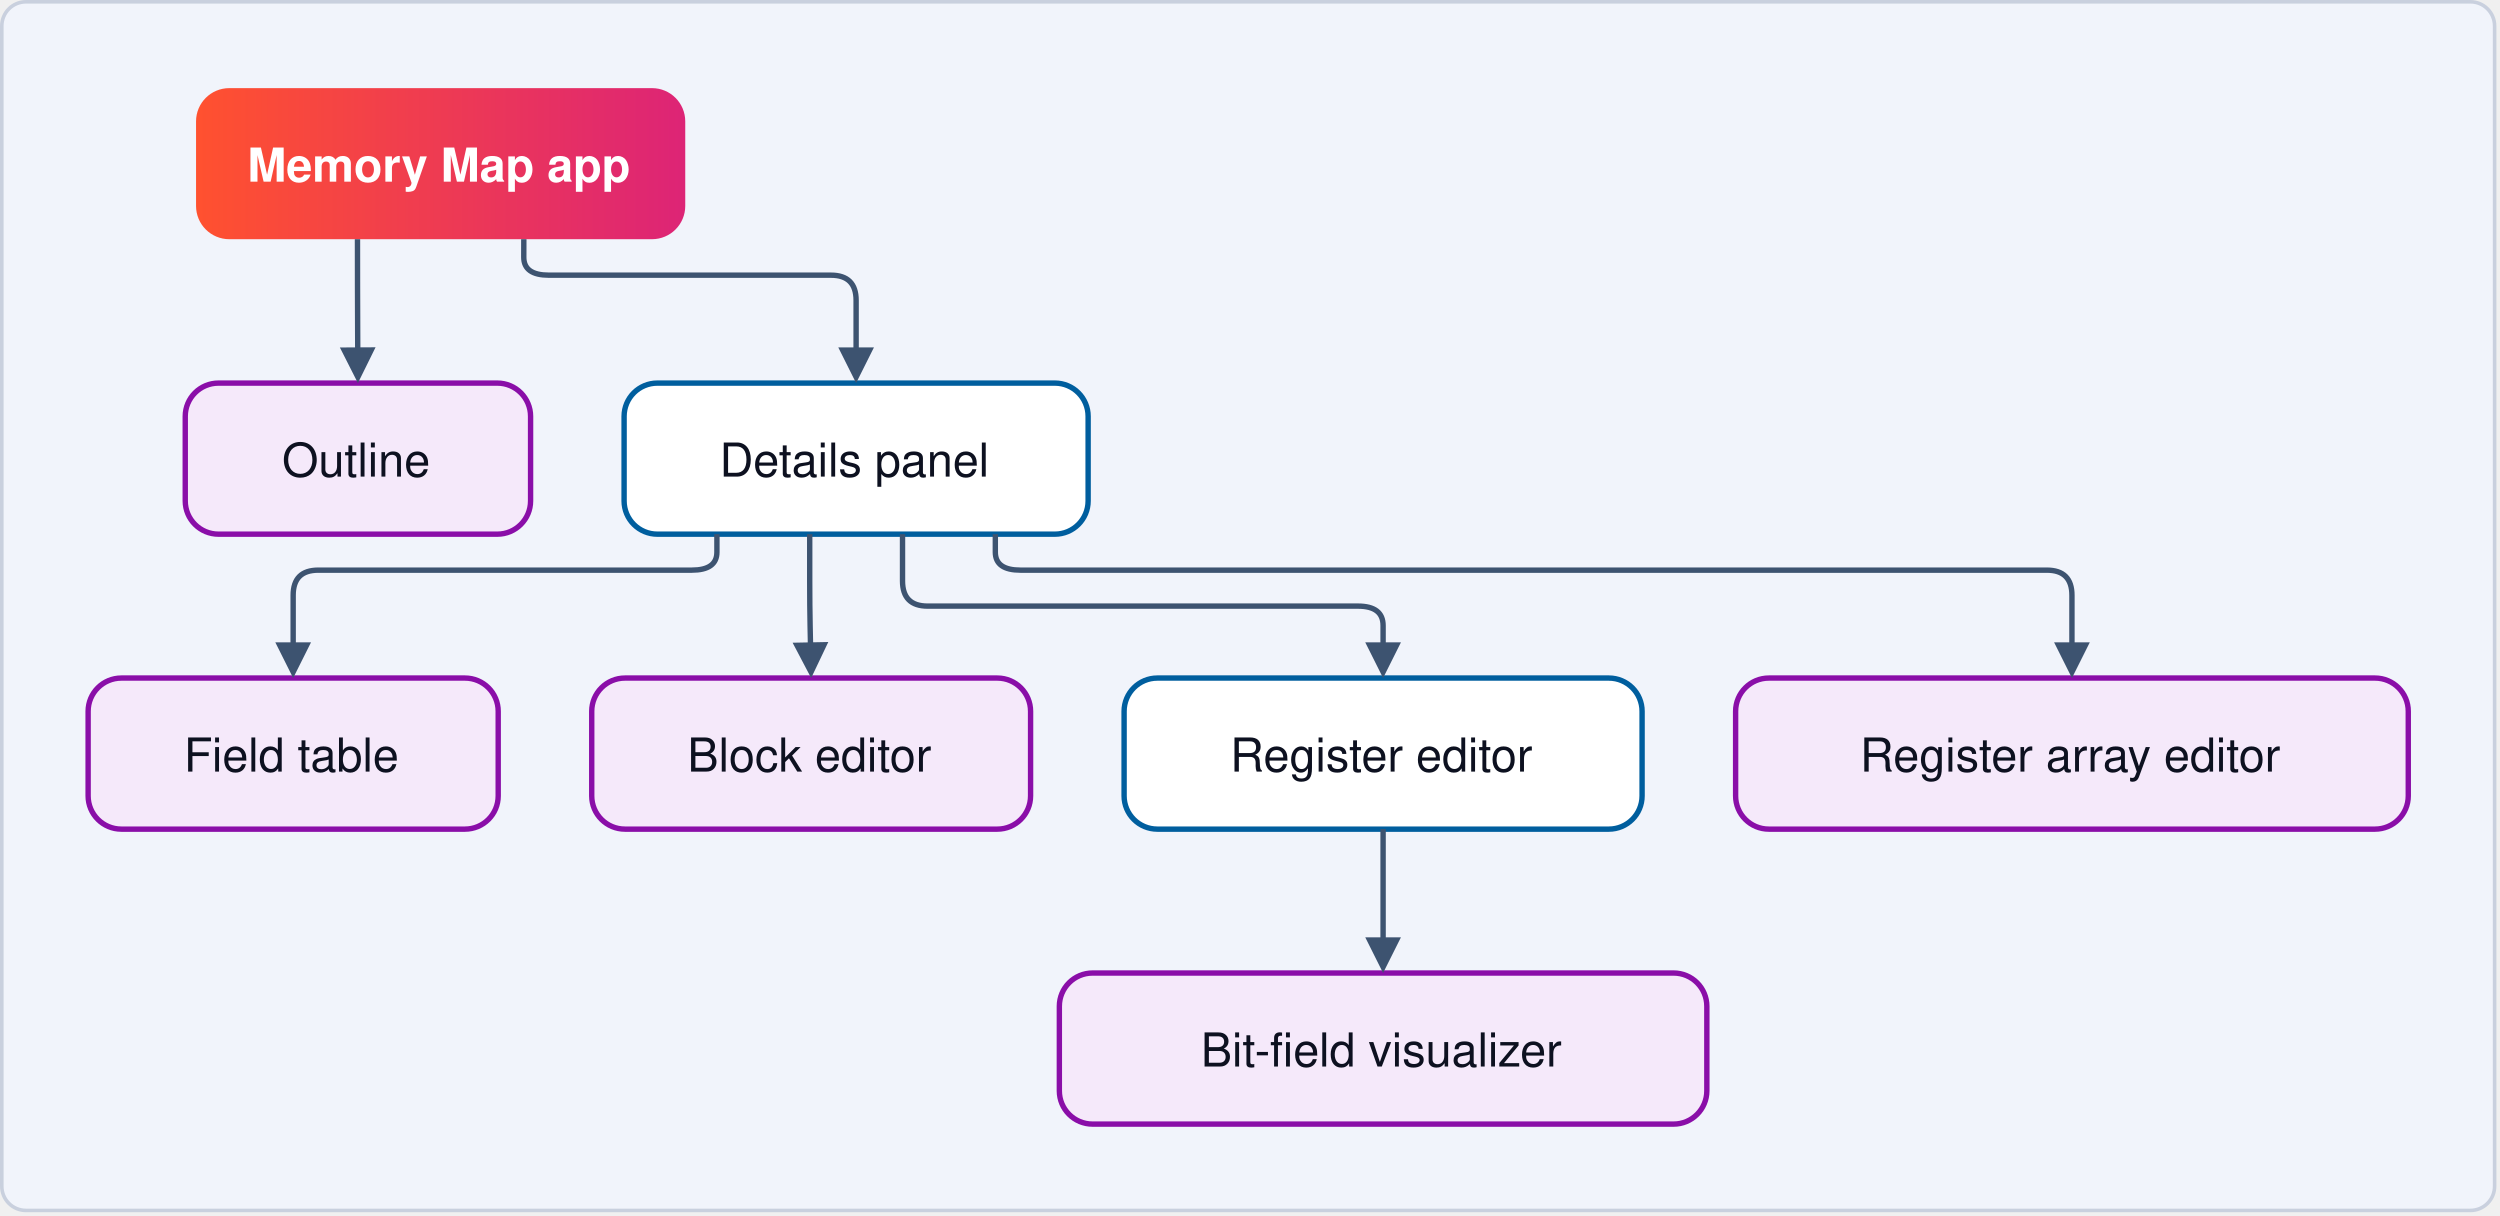
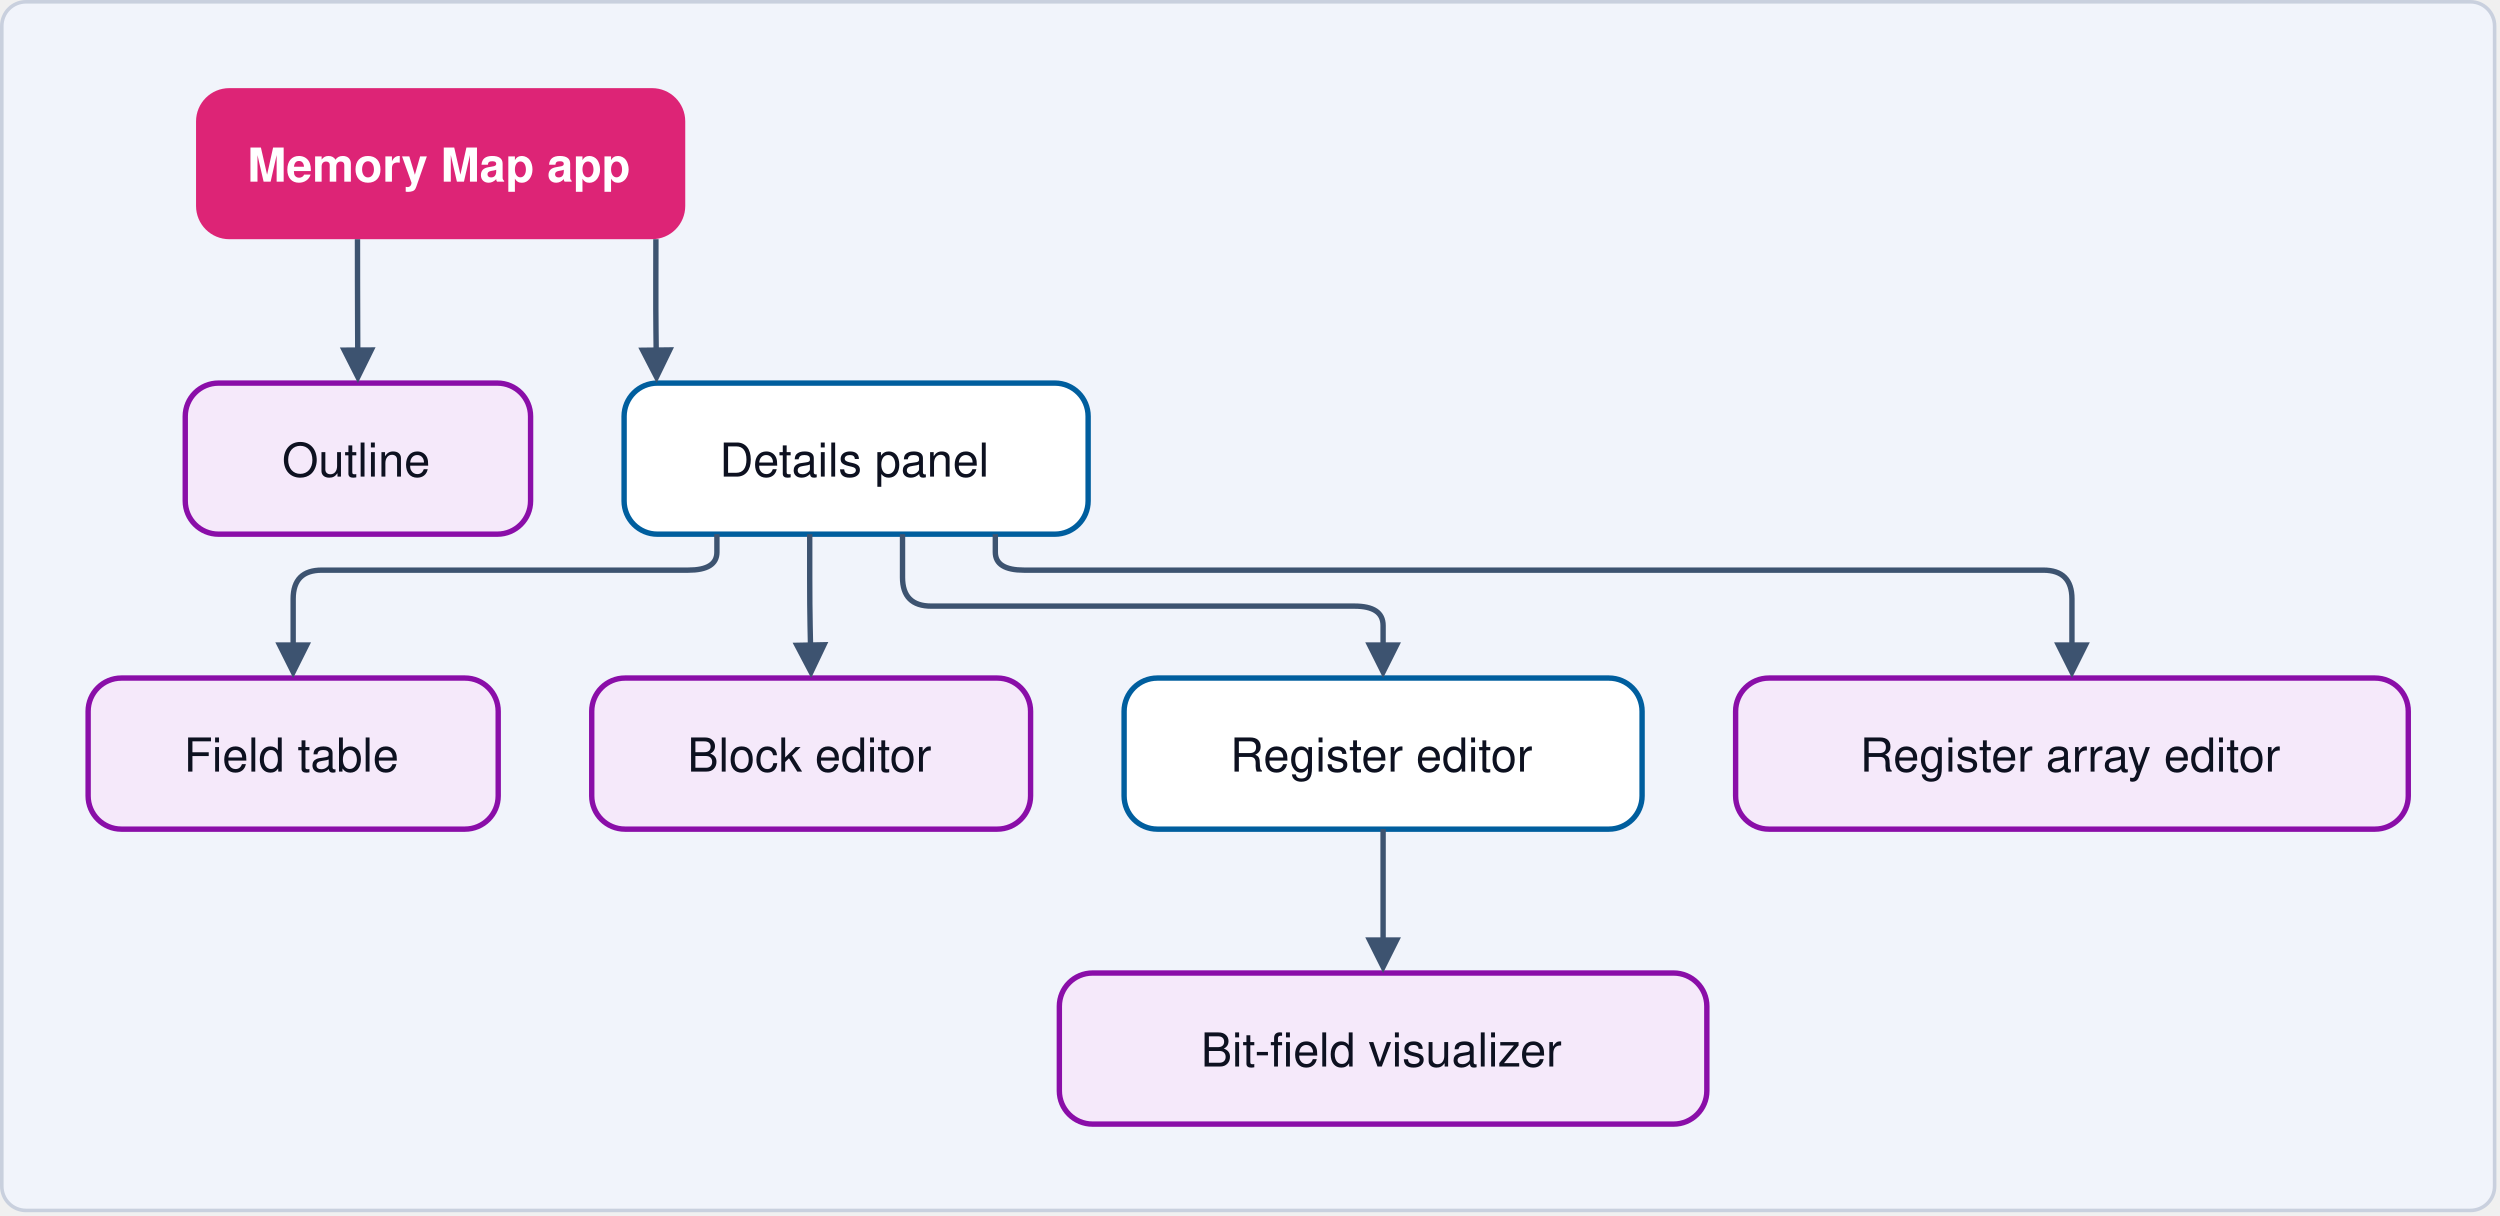
- <svg xmlns="http://www.w3.org/2000/svg" style="background: transparent; background-color: transparent; color-scheme: light;" version="1.1" width="695px" height="338px" viewBox="-0.5 -0.5 695 338" content="&lt;mxfile host=&quot;Electron&quot; agent=&quot;Mozilla/5.0 (Macintosh; Intel Mac OS X 10_15_7) AppleWebKit/537.36 (KHTML, like Gecko) draw.io/26.2.15 Chrome/134.0.7.205 Electron/35.2.1 Safari/537.36&quot; version=&quot;26.2.15&quot;&gt;&#10;  &lt;diagram name=&quot;Diagram&quot; id=&quot;d1&quot;&gt;&#10;    &lt;mxGraphModel dx=&quot;-370&quot; dy=&quot;-96&quot; grid=&quot;0&quot; gridSize=&quot;10&quot; guides=&quot;1&quot; tooltips=&quot;1&quot; connect=&quot;1&quot; arrows=&quot;1&quot; fold=&quot;0&quot; page=&quot;0&quot; pageScale=&quot;1&quot; pageWidth=&quot;850&quot; pageHeight=&quot;1100&quot; math=&quot;0&quot; shadow=&quot;0&quot;&gt;&#10;      &lt;root&gt;&#10;        &lt;mxCell id=&quot;0&quot; /&gt;&#10;        &lt;mxCell id=&quot;bg&quot; value=&quot;Background&quot; style=&quot;locked=1;&quot; parent=&quot;0&quot; /&gt;&#10;        &lt;mxCell id=&quot;card&quot; value=&quot;&quot; style=&quot;rounded=1;arcSize=2;absoluteArcSize=0;fillColor=#f1f4fb;strokeColor=#c9d0de;&quot; parent=&quot;bg&quot; vertex=&quot;1&quot;&gt;&#10;          &lt;mxGeometry width=&quot;693&quot; height=&quot;336&quot; as=&quot;geometry&quot; /&gt;&#10;        &lt;/mxCell&gt;&#10;        &lt;mxCell id=&quot;1&quot; value=&quot;Diagram&quot; parent=&quot;0&quot; /&gt;&#10;        &lt;mxCell id=&quot;n_A&quot; value=&quot;Memory Map app&quot; style=&quot;fontFamily=Manrope, Helvetica, Arial, sans-serif;fontSize=13;fontColor=#0d1120;strokeWidth=1.5;rounded=1;arcSize=22;fillColor=#ff512f;gradientColor=#dd2476;gradientDirection=east;strokeColor=none;fontColor=#ffffff;fontStyle=1;&quot; parent=&quot;1&quot; vertex=&quot;1&quot;&gt;&#10;          &lt;mxGeometry x=&quot;54&quot; y=&quot;24&quot; width=&quot;136&quot; height=&quot;42&quot; as=&quot;geometry&quot; /&gt;&#10;        &lt;/mxCell&gt;&#10;        &lt;mxCell id=&quot;n_B&quot; value=&quot;Outline&quot; style=&quot;fontFamily=Manrope, Helvetica, Arial, sans-serif;fontSize=13;fontColor=#0d1120;strokeWidth=1.5;rounded=1;arcSize=22;fillColor=#f5e9fa;strokeColor=#8a0ea8;&quot; parent=&quot;1&quot; vertex=&quot;1&quot;&gt;&#10;          &lt;mxGeometry x=&quot;51&quot; y=&quot;106&quot; width=&quot;96&quot; height=&quot;42&quot; as=&quot;geometry&quot; /&gt;&#10;        &lt;/mxCell&gt;&#10;        &lt;mxCell id=&quot;n_C&quot; value=&quot;Details panel&quot; style=&quot;fontFamily=Manrope, Helvetica, Arial, sans-serif;fontSize=13;fontColor=#0d1120;strokeWidth=1.5;rounded=1;arcSize=22;fillColor=#ffffff;strokeColor=#005e9e;&quot; parent=&quot;1&quot; vertex=&quot;1&quot;&gt;&#10;          &lt;mxGeometry x=&quot;173&quot; y=&quot;106&quot; width=&quot;129&quot; height=&quot;42&quot; as=&quot;geometry&quot; /&gt;&#10;        &lt;/mxCell&gt;&#10;        &lt;mxCell id=&quot;n_D&quot; value=&quot;Block editor&quot; style=&quot;fontFamily=Manrope, Helvetica, Arial, sans-serif;fontSize=13;fontColor=#0d1120;strokeWidth=1.5;rounded=1;arcSize=22;fillColor=#f5e9fa;strokeColor=#8a0ea8;&quot; parent=&quot;1&quot; vertex=&quot;1&quot;&gt;&#10;          &lt;mxGeometry x=&quot;164&quot; y=&quot;188&quot; width=&quot;122&quot; height=&quot;42&quot; as=&quot;geometry&quot; /&gt;&#10;        &lt;/mxCell&gt;&#10;        &lt;mxCell id=&quot;n_E&quot; value=&quot;Register editor&quot; style=&quot;fontFamily=Manrope, Helvetica, Arial, sans-serif;fontSize=13;fontColor=#0d1120;strokeWidth=1.5;rounded=1;arcSize=22;fillColor=#ffffff;strokeColor=#005e9e;&quot; parent=&quot;1&quot; vertex=&quot;1&quot;&gt;&#10;          &lt;mxGeometry x=&quot;312&quot; y=&quot;188&quot; width=&quot;144&quot; height=&quot;42&quot; as=&quot;geometry&quot; /&gt;&#10;        &lt;/mxCell&gt;&#10;        &lt;mxCell id=&quot;n_F&quot; value=&quot;Field table&quot; style=&quot;fontFamily=Manrope, Helvetica, Arial, sans-serif;fontSize=13;fontColor=#0d1120;strokeWidth=1.5;rounded=1;arcSize=22;fillColor=#f5e9fa;strokeColor=#8a0ea8;&quot; parent=&quot;1&quot; vertex=&quot;1&quot;&gt;&#10;          &lt;mxGeometry x=&quot;24&quot; y=&quot;188&quot; width=&quot;114&quot; height=&quot;42&quot; as=&quot;geometry&quot; /&gt;&#10;        &lt;/mxCell&gt;&#10;        &lt;mxCell id=&quot;n_G&quot; value=&quot;Register array editor&quot; style=&quot;fontFamily=Manrope, Helvetica, Arial, sans-serif;fontSize=13;fontColor=#0d1120;strokeWidth=1.5;rounded=1;arcSize=22;fillColor=#f5e9fa;strokeColor=#8a0ea8;&quot; parent=&quot;1&quot; vertex=&quot;1&quot;&gt;&#10;          &lt;mxGeometry x=&quot;482&quot; y=&quot;188&quot; width=&quot;187&quot; height=&quot;42&quot; as=&quot;geometry&quot; /&gt;&#10;        &lt;/mxCell&gt;&#10;        &lt;mxCell id=&quot;n_H&quot; value=&quot;Bit-field visualizer&quot; style=&quot;fontFamily=Manrope, Helvetica, Arial, sans-serif;fontSize=13;fontColor=#0d1120;strokeWidth=1.5;rounded=1;arcSize=22;fillColor=#f5e9fa;strokeColor=#8a0ea8;&quot; parent=&quot;1&quot; vertex=&quot;1&quot;&gt;&#10;          &lt;mxGeometry x=&quot;294&quot; y=&quot;270&quot; width=&quot;180&quot; height=&quot;42&quot; as=&quot;geometry&quot; /&gt;&#10;        &lt;/mxCell&gt;&#10;        &lt;mxCell id=&quot;e0&quot; value=&quot;&quot; style=&quot;edgeStyle=orthogonalEdgeStyle;rounded=1;arcSize=14;strokeColor=#3d5370;strokeWidth=1.5;endArrow=block;endFill=1;endSize=6;fontFamily=Manrope, Helvetica, Arial, sans-serif;fontSize=11;fontColor=#3d5370;labelBackgroundColor=#f1f4fb;exitX=0.33;exitY=1;exitDx=0;exitDy=0;entryX=0.5;entryY=0;entryDx=0;entryDy=0;&quot; parent=&quot;1&quot; source=&quot;n_A&quot; target=&quot;n_B&quot; edge=&quot;1&quot;&gt;&#10;          &lt;mxGeometry relative=&quot;1&quot; as=&quot;geometry&quot; /&gt;&#10;        &lt;/mxCell&gt;&#10;        &lt;mxCell id=&quot;e1&quot; value=&quot;&quot; style=&quot;edgeStyle=orthogonalEdgeStyle;rounded=1;arcSize=14;strokeColor=#3d5370;strokeWidth=1.5;endArrow=block;endFill=1;endSize=6;fontFamily=Manrope, Helvetica, Arial, sans-serif;fontSize=11;fontColor=#3d5370;labelBackgroundColor=#f1f4fb;exitX=0.67;exitY=1;exitDx=0;exitDy=0;entryX=0.5;entryY=0;entryDx=0;entryDy=0;&quot; parent=&quot;1&quot; source=&quot;n_A&quot; target=&quot;n_C&quot; edge=&quot;1&quot;&gt;&#10;          &lt;mxGeometry relative=&quot;1&quot; as=&quot;geometry&quot;&gt;&#10;            &lt;Array as=&quot;points&quot;&gt;&#10;              &lt;mxPoint x=&quot;145&quot; y=&quot;76&quot; /&gt;&#10;              &lt;mxPoint x=&quot;238&quot; y=&quot;76&quot; /&gt;&#10;            &lt;/Array&gt;&#10;          &lt;/mxGeometry&gt;&#10;        &lt;/mxCell&gt;&#10;        &lt;mxCell id=&quot;e2&quot; value=&quot;&quot; style=&quot;edgeStyle=orthogonalEdgeStyle;rounded=1;arcSize=14;strokeColor=#3d5370;strokeWidth=1.5;endArrow=block;endFill=1;endSize=6;fontFamily=Manrope, Helvetica, Arial, sans-serif;fontSize=11;fontColor=#3d5370;labelBackgroundColor=#f1f4fb;exitX=0.4;exitY=1;exitDx=0;exitDy=0;entryX=0.5;entryY=0;entryDx=0;entryDy=0;&quot; parent=&quot;1&quot; source=&quot;n_C&quot; target=&quot;n_D&quot; edge=&quot;1&quot;&gt;&#10;          &lt;mxGeometry relative=&quot;1&quot; as=&quot;geometry&quot; /&gt;&#10;        &lt;/mxCell&gt;&#10;        &lt;mxCell id=&quot;e3&quot; value=&quot;&quot; style=&quot;edgeStyle=orthogonalEdgeStyle;rounded=1;arcSize=14;strokeColor=#3d5370;strokeWidth=1.5;endArrow=block;endFill=1;endSize=6;fontFamily=Manrope, Helvetica, Arial, sans-serif;fontSize=11;fontColor=#3d5370;labelBackgroundColor=#f1f4fb;exitX=0.6;exitY=1;exitDx=0;exitDy=0;entryX=0.5;entryY=0;entryDx=0;entryDy=0;&quot; parent=&quot;1&quot; source=&quot;n_C&quot; target=&quot;n_E&quot; edge=&quot;1&quot;&gt;&#10;          &lt;mxGeometry relative=&quot;1&quot; as=&quot;geometry&quot;&gt;&#10;            &lt;Array as=&quot;points&quot;&gt;&#10;              &lt;mxPoint x=&quot;250&quot; y=&quot;168&quot; /&gt;&#10;              &lt;mxPoint x=&quot;384&quot; y=&quot;168&quot; /&gt;&#10;            &lt;/Array&gt;&#10;          &lt;/mxGeometry&gt;&#10;        &lt;/mxCell&gt;&#10;        &lt;mxCell id=&quot;e4&quot; value=&quot;&quot; style=&quot;edgeStyle=orthogonalEdgeStyle;rounded=1;arcSize=14;strokeColor=#3d5370;strokeWidth=1.5;endArrow=block;endFill=1;endSize=6;fontFamily=Manrope, Helvetica, Arial, sans-serif;fontSize=11;fontColor=#3d5370;labelBackgroundColor=#f1f4fb;exitX=0.2;exitY=1;exitDx=0;exitDy=0;entryX=0.5;entryY=0;entryDx=0;entryDy=0;&quot; parent=&quot;1&quot; source=&quot;n_C&quot; target=&quot;n_F&quot; edge=&quot;1&quot;&gt;&#10;          &lt;mxGeometry relative=&quot;1&quot; as=&quot;geometry&quot;&gt;&#10;            &lt;Array as=&quot;points&quot;&gt;&#10;              &lt;mxPoint x=&quot;199&quot; y=&quot;158&quot; /&gt;&#10;              &lt;mxPoint x=&quot;81&quot; y=&quot;158&quot; /&gt;&#10;            &lt;/Array&gt;&#10;          &lt;/mxGeometry&gt;&#10;        &lt;/mxCell&gt;&#10;        &lt;mxCell id=&quot;e5&quot; value=&quot;&quot; style=&quot;edgeStyle=orthogonalEdgeStyle;rounded=1;arcSize=14;strokeColor=#3d5370;strokeWidth=1.5;endArrow=block;endFill=1;endSize=6;fontFamily=Manrope, Helvetica, Arial, sans-serif;fontSize=11;fontColor=#3d5370;labelBackgroundColor=#f1f4fb;exitX=0.8;exitY=1;exitDx=0;exitDy=0;entryX=0.5;entryY=0;entryDx=0;entryDy=0;&quot; parent=&quot;1&quot; source=&quot;n_C&quot; target=&quot;n_G&quot; edge=&quot;1&quot;&gt;&#10;          &lt;mxGeometry relative=&quot;1&quot; as=&quot;geometry&quot;&gt;&#10;            &lt;Array as=&quot;points&quot;&gt;&#10;              &lt;mxPoint x=&quot;276&quot; y=&quot;158&quot; /&gt;&#10;              &lt;mxPoint x=&quot;576&quot; y=&quot;158&quot; /&gt;&#10;            &lt;/Array&gt;&#10;          &lt;/mxGeometry&gt;&#10;        &lt;/mxCell&gt;&#10;        &lt;mxCell id=&quot;e6&quot; value=&quot;&quot; style=&quot;edgeStyle=orthogonalEdgeStyle;rounded=1;arcSize=14;strokeColor=#3d5370;strokeWidth=1.5;endArrow=block;endFill=1;endSize=6;fontFamily=Manrope, Helvetica, Arial, sans-serif;fontSize=11;fontColor=#3d5370;labelBackgroundColor=#f1f4fb;exitX=0.5;exitY=1;exitDx=0;exitDy=0;entryX=0.5;entryY=0;entryDx=0;entryDy=0;&quot; parent=&quot;1&quot; source=&quot;n_E&quot; target=&quot;n_H&quot; edge=&quot;1&quot;&gt;&#10;          &lt;mxGeometry relative=&quot;1&quot; as=&quot;geometry&quot; /&gt;&#10;        &lt;/mxCell&gt;&#10;      &lt;/root&gt;&#10;    &lt;/mxGraphModel&gt;&#10;  &lt;/diagram&gt;&#10;&lt;/mxfile&gt;&#10;">
-   <defs>
-     <linearGradient x1="0%" y1="0%" x2="100%" y2="0%" id="drawio-svg-jitZMNaBTSdu4C-TqMlw-gradient-light-dark_ff512f_ff6c4e_-1-light-dark_dd2476_ff80c6_-1-e-0">
-       <stop offset="0%" stop-color="#ff512f" stop-opacity="1" style="stop-color: light-dark(rgb(255, 81, 47), rgb(255, 108, 78)); stop-opacity: 1;" />
-       <stop offset="100%" stop-color="#dd2476" stop-opacity="1" style="stop-color: light-dark(rgb(221, 36, 118), rgb(255, 128, 198)); stop-opacity: 1;" />
-     </linearGradient>
-   </defs>
+ <svg xmlns="http://www.w3.org/2000/svg" style="background: transparent; background-color: transparent; color-scheme: light;" version="1.1" width="695px" height="338px" viewBox="-0.5 -0.5 695 338" content="&lt;mxfile host=&quot;Electron&quot; agent=&quot;Mozilla/5.0 (Macintosh; Intel Mac OS X 10_15_7) AppleWebKit/537.36 (KHTML, like Gecko) draw.io/26.2.15 Chrome/134.0.7.205 Electron/35.2.1 Safari/537.36&quot; version=&quot;26.2.15&quot;&gt;&#10;  &lt;diagram name=&quot;Diagram&quot; id=&quot;d1&quot;&gt;&#10;    &lt;mxGraphModel dx=&quot;-370&quot; dy=&quot;-96&quot; grid=&quot;0&quot; gridSize=&quot;10&quot; guides=&quot;1&quot; tooltips=&quot;1&quot; connect=&quot;1&quot; arrows=&quot;1&quot; fold=&quot;0&quot; page=&quot;0&quot; pageScale=&quot;1&quot; pageWidth=&quot;850&quot; pageHeight=&quot;1100&quot; math=&quot;0&quot; shadow=&quot;0&quot;&gt;&#10;      &lt;root&gt;&#10;        &lt;mxCell id=&quot;0&quot; /&gt;&#10;        &lt;mxCell id=&quot;bg&quot; value=&quot;Background&quot; style=&quot;locked=1;&quot; parent=&quot;0&quot; /&gt;&#10;        &lt;mxCell id=&quot;card&quot; value=&quot;&quot; style=&quot;rounded=1;arcSize=2;absoluteArcSize=0;fillColor=#f1f4fb;strokeColor=#c9d0de;&quot; parent=&quot;bg&quot; vertex=&quot;1&quot;&gt;&#10;          &lt;mxGeometry width=&quot;693&quot; height=&quot;336&quot; as=&quot;geometry&quot; /&gt;&#10;        &lt;/mxCell&gt;&#10;        &lt;mxCell id=&quot;1&quot; value=&quot;Diagram&quot; parent=&quot;0&quot; /&gt;&#10;        &lt;mxCell id=&quot;n_A&quot; value=&quot;Memory Map app&quot; style=&quot;fontFamily=Manrope, Helvetica, Arial, sans-serif;fontSize=13;fontColor=#0d1120;strokeWidth=1.5;rounded=1;arcSize=22;fillColor=#dd2476;strokeColor=none;fontColor=#ffffff;fontStyle=1;&quot; parent=&quot;1&quot; vertex=&quot;1&quot;&gt;&#10;          &lt;mxGeometry x=&quot;54&quot; y=&quot;24&quot; width=&quot;136&quot; height=&quot;42&quot; as=&quot;geometry&quot; /&gt;&#10;        &lt;/mxCell&gt;&#10;        &lt;mxCell id=&quot;n_B&quot; value=&quot;Outline&quot; style=&quot;fontFamily=Manrope, Helvetica, Arial, sans-serif;fontSize=13;fontColor=#0d1120;strokeWidth=1.5;rounded=1;arcSize=22;fillColor=#f5e9fa;strokeColor=#8a0ea8;&quot; parent=&quot;1&quot; vertex=&quot;1&quot;&gt;&#10;          &lt;mxGeometry x=&quot;51&quot; y=&quot;106&quot; width=&quot;96&quot; height=&quot;42&quot; as=&quot;geometry&quot; /&gt;&#10;        &lt;/mxCell&gt;&#10;        &lt;mxCell id=&quot;n_C&quot; value=&quot;Details panel&quot; style=&quot;fontFamily=Manrope, Helvetica, Arial, sans-serif;fontSize=13;fontColor=#0d1120;strokeWidth=1.5;rounded=1;arcSize=22;fillColor=#ffffff;strokeColor=#005e9e;&quot; parent=&quot;1&quot; vertex=&quot;1&quot;&gt;&#10;          &lt;mxGeometry x=&quot;173&quot; y=&quot;106&quot; width=&quot;129&quot; height=&quot;42&quot; as=&quot;geometry&quot; /&gt;&#10;        &lt;/mxCell&gt;&#10;        &lt;mxCell id=&quot;n_D&quot; value=&quot;Block editor&quot; style=&quot;fontFamily=Manrope, Helvetica, Arial, sans-serif;fontSize=13;fontColor=#0d1120;strokeWidth=1.5;rounded=1;arcSize=22;fillColor=#f5e9fa;strokeColor=#8a0ea8;&quot; parent=&quot;1&quot; vertex=&quot;1&quot;&gt;&#10;          &lt;mxGeometry x=&quot;164&quot; y=&quot;188&quot; width=&quot;122&quot; height=&quot;42&quot; as=&quot;geometry&quot; /&gt;&#10;        &lt;/mxCell&gt;&#10;        &lt;mxCell id=&quot;n_E&quot; value=&quot;Register editor&quot; style=&quot;fontFamily=Manrope, Helvetica, Arial, sans-serif;fontSize=13;fontColor=#0d1120;strokeWidth=1.5;rounded=1;arcSize=22;fillColor=#ffffff;strokeColor=#005e9e;&quot; parent=&quot;1&quot; vertex=&quot;1&quot;&gt;&#10;          &lt;mxGeometry x=&quot;312&quot; y=&quot;188&quot; width=&quot;144&quot; height=&quot;42&quot; as=&quot;geometry&quot; /&gt;&#10;        &lt;/mxCell&gt;&#10;        &lt;mxCell id=&quot;n_F&quot; value=&quot;Field table&quot; style=&quot;fontFamily=Manrope, Helvetica, Arial, sans-serif;fontSize=13;fontColor=#0d1120;strokeWidth=1.5;rounded=1;arcSize=22;fillColor=#f5e9fa;strokeColor=#8a0ea8;&quot; parent=&quot;1&quot; vertex=&quot;1&quot;&gt;&#10;          &lt;mxGeometry x=&quot;24&quot; y=&quot;188&quot; width=&quot;114&quot; height=&quot;42&quot; as=&quot;geometry&quot; /&gt;&#10;        &lt;/mxCell&gt;&#10;        &lt;mxCell id=&quot;n_G&quot; value=&quot;Register array editor&quot; style=&quot;fontFamily=Manrope, Helvetica, Arial, sans-serif;fontSize=13;fontColor=#0d1120;strokeWidth=1.5;rounded=1;arcSize=22;fillColor=#f5e9fa;strokeColor=#8a0ea8;&quot; parent=&quot;1&quot; vertex=&quot;1&quot;&gt;&#10;          &lt;mxGeometry x=&quot;482&quot; y=&quot;188&quot; width=&quot;187&quot; height=&quot;42&quot; as=&quot;geometry&quot; /&gt;&#10;        &lt;/mxCell&gt;&#10;        &lt;mxCell id=&quot;n_H&quot; value=&quot;Bit-field visualizer&quot; style=&quot;fontFamily=Manrope, Helvetica, Arial, sans-serif;fontSize=13;fontColor=#0d1120;strokeWidth=1.5;rounded=1;arcSize=22;fillColor=#f5e9fa;strokeColor=#8a0ea8;&quot; parent=&quot;1&quot; vertex=&quot;1&quot;&gt;&#10;          &lt;mxGeometry x=&quot;294&quot; y=&quot;270&quot; width=&quot;180&quot; height=&quot;42&quot; as=&quot;geometry&quot; /&gt;&#10;        &lt;/mxCell&gt;&#10;        &lt;mxCell id=&quot;e0&quot; value=&quot;&quot; style=&quot;edgeStyle=orthogonalEdgeStyle;rounded=1;arcSize=16;html=0;strokeColor=#3d5370;strokeWidth=1.5;endArrow=block;endFill=1;endSize=6;fontFamily=Manrope, Helvetica, Arial, sans-serif;fontSize=11;fontColor=#3d5370;labelBackgroundColor=#f1f4fb;exitX=0.33;exitY=1;exitDx=0;exitDy=0;entryX=0.5;entryY=0;entryDx=0;entryDy=0;&quot; parent=&quot;1&quot; source=&quot;n_A&quot; target=&quot;n_B&quot; edge=&quot;1&quot;&gt;&#10;          &lt;mxGeometry relative=&quot;1&quot; as=&quot;geometry&quot; /&gt;&#10;        &lt;/mxCell&gt;&#10;        &lt;mxCell id=&quot;e1&quot; value=&quot;&quot; style=&quot;edgeStyle=orthogonalEdgeStyle;rounded=1;arcSize=16;html=0;strokeColor=#3d5370;strokeWidth=1.5;endArrow=block;endFill=1;endSize=6;fontFamily=Manrope, Helvetica, Arial, sans-serif;fontSize=11;fontColor=#3d5370;labelBackgroundColor=#f1f4fb;exitX=0.94;exitY=1;exitDx=0;exitDy=0;entryX=0.07;entryY=0;entryDx=0;entryDy=0;&quot; parent=&quot;1&quot; source=&quot;n_A&quot; target=&quot;n_C&quot; edge=&quot;1&quot;&gt;&#10;          &lt;mxGeometry relative=&quot;1&quot; as=&quot;geometry&quot; /&gt;&#10;        &lt;/mxCell&gt;&#10;        &lt;mxCell id=&quot;e2&quot; value=&quot;&quot; style=&quot;edgeStyle=orthogonalEdgeStyle;rounded=1;arcSize=16;html=0;strokeColor=#3d5370;strokeWidth=1.5;endArrow=block;endFill=1;endSize=6;fontFamily=Manrope, Helvetica, Arial, sans-serif;fontSize=11;fontColor=#3d5370;labelBackgroundColor=#f1f4fb;exitX=0.4;exitY=1;exitDx=0;exitDy=0;entryX=0.5;entryY=0;entryDx=0;entryDy=0;&quot; parent=&quot;1&quot; source=&quot;n_C&quot; target=&quot;n_D&quot; edge=&quot;1&quot;&gt;&#10;          &lt;mxGeometry relative=&quot;1&quot; as=&quot;geometry&quot; /&gt;&#10;        &lt;/mxCell&gt;&#10;        &lt;mxCell id=&quot;e3&quot; value=&quot;&quot; style=&quot;edgeStyle=orthogonalEdgeStyle;rounded=1;arcSize=16;html=0;strokeColor=#3d5370;strokeWidth=1.5;endArrow=block;endFill=1;endSize=6;fontFamily=Manrope, Helvetica, Arial, sans-serif;fontSize=11;fontColor=#3d5370;labelBackgroundColor=#f1f4fb;exitX=0.6;exitY=1;exitDx=0;exitDy=0;entryX=0.5;entryY=0;entryDx=0;entryDy=0;&quot; parent=&quot;1&quot; source=&quot;n_C&quot; target=&quot;n_E&quot; edge=&quot;1&quot;&gt;&#10;          &lt;mxGeometry relative=&quot;1&quot; as=&quot;geometry&quot;&gt;&#10;            &lt;Array as=&quot;points&quot;&gt;&#10;              &lt;mxPoint x=&quot;250&quot; y=&quot;168&quot; /&gt;&#10;              &lt;mxPoint x=&quot;384&quot; y=&quot;168&quot; /&gt;&#10;            &lt;/Array&gt;&#10;          &lt;/mxGeometry&gt;&#10;        &lt;/mxCell&gt;&#10;        &lt;mxCell id=&quot;e4&quot; value=&quot;&quot; style=&quot;edgeStyle=orthogonalEdgeStyle;rounded=1;arcSize=16;html=0;strokeColor=#3d5370;strokeWidth=1.5;endArrow=block;endFill=1;endSize=6;fontFamily=Manrope, Helvetica, Arial, sans-serif;fontSize=11;fontColor=#3d5370;labelBackgroundColor=#f1f4fb;exitX=0.2;exitY=1;exitDx=0;exitDy=0;entryX=0.5;entryY=0;entryDx=0;entryDy=0;&quot; parent=&quot;1&quot; source=&quot;n_C&quot; target=&quot;n_F&quot; edge=&quot;1&quot;&gt;&#10;          &lt;mxGeometry relative=&quot;1&quot; as=&quot;geometry&quot;&gt;&#10;            &lt;Array as=&quot;points&quot;&gt;&#10;              &lt;mxPoint x=&quot;199&quot; y=&quot;158&quot; /&gt;&#10;              &lt;mxPoint x=&quot;81&quot; y=&quot;158&quot; /&gt;&#10;            &lt;/Array&gt;&#10;          &lt;/mxGeometry&gt;&#10;        &lt;/mxCell&gt;&#10;        &lt;mxCell id=&quot;e5&quot; value=&quot;&quot; style=&quot;edgeStyle=orthogonalEdgeStyle;rounded=1;arcSize=16;html=0;strokeColor=#3d5370;strokeWidth=1.5;endArrow=block;endFill=1;endSize=6;fontFamily=Manrope, Helvetica, Arial, sans-serif;fontSize=11;fontColor=#3d5370;labelBackgroundColor=#f1f4fb;exitX=0.8;exitY=1;exitDx=0;exitDy=0;entryX=0.5;entryY=0;entryDx=0;entryDy=0;&quot; parent=&quot;1&quot; source=&quot;n_C&quot; target=&quot;n_G&quot; edge=&quot;1&quot;&gt;&#10;          &lt;mxGeometry relative=&quot;1&quot; as=&quot;geometry&quot;&gt;&#10;            &lt;Array as=&quot;points&quot;&gt;&#10;              &lt;mxPoint x=&quot;276&quot; y=&quot;158&quot; /&gt;&#10;              &lt;mxPoint x=&quot;576&quot; y=&quot;158&quot; /&gt;&#10;            &lt;/Array&gt;&#10;          &lt;/mxGeometry&gt;&#10;        &lt;/mxCell&gt;&#10;        &lt;mxCell id=&quot;e6&quot; value=&quot;&quot; style=&quot;edgeStyle=orthogonalEdgeStyle;rounded=1;arcSize=16;html=0;strokeColor=#3d5370;strokeWidth=1.5;endArrow=block;endFill=1;endSize=6;fontFamily=Manrope, Helvetica, Arial, sans-serif;fontSize=11;fontColor=#3d5370;labelBackgroundColor=#f1f4fb;exitX=0.5;exitY=1;exitDx=0;exitDy=0;entryX=0.5;entryY=0;entryDx=0;entryDy=0;&quot; parent=&quot;1&quot; source=&quot;n_E&quot; target=&quot;n_H&quot; edge=&quot;1&quot;&gt;&#10;          &lt;mxGeometry relative=&quot;1&quot; as=&quot;geometry&quot; /&gt;&#10;        &lt;/mxCell&gt;&#10;      &lt;/root&gt;&#10;    &lt;/mxGraphModel&gt;&#10;  &lt;/diagram&gt;&#10;&lt;/mxfile&gt;&#10;">
+   <defs />
  <g>
    <g data-cell-id="0">
      <g data-cell-id="bg">
        <g data-cell-id="card">
          <g>
            <rect x="0" y="0" width="693" height="336" rx="6.72" ry="6.72" fill="#f1f4fb" stroke="#c9d0de" pointer-events="all" style="fill: light-dark(rgb(241, 244, 251), rgb(24, 27, 33)); stroke: light-dark(rgb(201, 208, 222), rgb(53, 59, 71));" />
          </g>
        </g>
      </g>
      <g data-cell-id="1">
        <g data-cell-id="n_A">
          <g>
-             <rect x="54" y="24" width="136" height="42" rx="9.24" ry="9.24" fill="url(#drawio-svg-jitZMNaBTSdu4C-TqMlw-gradient-light-dark_ff512f_ff6c4e_-1-light-dark_dd2476_ff80c6_-1-e-0)" stroke="none" pointer-events="all" style="fill: url(&quot;#drawio-svg-jitZMNaBTSdu4C-TqMlw-gradient-light-dark_ff512f_ff6c4e_-1-light-dark_dd2476_ff80c6_-1-e-0&quot;);" />
+             <rect x="54" y="24" width="136" height="42" rx="9.24" ry="9.24" fill="#dd2476" stroke="none" pointer-events="all" style="fill: light-dark(rgb(221, 36, 118), rgb(255, 128, 198));" />
          </g>
          <g>
            <g fill="#ffffff" font-family="&quot;Manrope&quot;, &quot;Helvetica&quot;, &quot;Arial&quot;, &quot;sans-serif&quot;" font-weight="bold" text-anchor="middle" font-size="13px" style="fill: light-dark(rgb(255, 255, 255), rgb(18, 18, 18));">
              <text x="121.5" y="50">Memory Map app</text>
            </g>
          </g>
        </g>
        <g data-cell-id="n_B">
          <g>
            <rect x="51" y="106" width="96" height="42" rx="9.24" ry="9.24" fill="#f5e9fa" stroke="#8a0ea8" stroke-width="1.5" pointer-events="all" style="fill: light-dark(rgb(245, 233, 250), rgb(41, 30, 45)); stroke: light-dark(rgb(138, 14, 168), rgb(255, 160, 255));" />
          </g>
          <g>
            <g fill="#0d1120" font-family="&quot;Manrope&quot;, &quot;Helvetica&quot;, &quot;Arial&quot;, &quot;sans-serif&quot;" text-anchor="middle" font-size="13px" style="fill: light-dark(rgb(13, 17, 32), rgb(219, 222, 235));">
              <text x="98.5" y="132">Outline</text>
            </g>
          </g>
        </g>
        <g data-cell-id="n_C">
          <g>
            <rect x="173" y="106" width="129" height="42" rx="9.24" ry="9.24" fill="#ffffff" stroke="#005e9e" stroke-width="1.5" pointer-events="all" style="fill: light-dark(rgb(255, 255, 255), rgb(18, 18, 18)); stroke: light-dark(rgb(0, 94, 158), rgb(101, 182, 237));" />
          </g>
          <g>
            <g fill="#0d1120" font-family="&quot;Manrope&quot;, &quot;Helvetica&quot;, &quot;Arial&quot;, &quot;sans-serif&quot;" text-anchor="middle" font-size="13px" style="fill: light-dark(rgb(13, 17, 32), rgb(219, 222, 235));">
              <text x="237" y="132">Details panel</text>
            </g>
          </g>
        </g>
        <g data-cell-id="n_D">
          <g>
            <rect x="164" y="188" width="122" height="42" rx="9.24" ry="9.24" fill="#f5e9fa" stroke="#8a0ea8" stroke-width="1.5" pointer-events="all" style="fill: light-dark(rgb(245, 233, 250), rgb(41, 30, 45)); stroke: light-dark(rgb(138, 14, 168), rgb(255, 160, 255));" />
          </g>
          <g>
            <g fill="#0d1120" font-family="&quot;Manrope&quot;, &quot;Helvetica&quot;, &quot;Arial&quot;, &quot;sans-serif&quot;" text-anchor="middle" font-size="13px" style="fill: light-dark(rgb(13, 17, 32), rgb(219, 222, 235));">
              <text x="224.5" y="214">Block editor</text>
            </g>
          </g>
        </g>
        <g data-cell-id="n_E">
          <g>
            <rect x="312" y="188" width="144" height="42" rx="9.24" ry="9.24" fill="#ffffff" stroke="#005e9e" stroke-width="1.5" pointer-events="all" style="fill: light-dark(rgb(255, 255, 255), rgb(18, 18, 18)); stroke: light-dark(rgb(0, 94, 158), rgb(101, 182, 237));" />
          </g>
          <g>
            <g fill="#0d1120" font-family="&quot;Manrope&quot;, &quot;Helvetica&quot;, &quot;Arial&quot;, &quot;sans-serif&quot;" text-anchor="middle" font-size="13px" style="fill: light-dark(rgb(13, 17, 32), rgb(219, 222, 235));">
              <text x="383.5" y="214">Register editor</text>
            </g>
          </g>
        </g>
        <g data-cell-id="n_F">
          <g>
            <rect x="24" y="188" width="114" height="42" rx="9.24" ry="9.24" fill="#f5e9fa" stroke="#8a0ea8" stroke-width="1.5" pointer-events="all" style="fill: light-dark(rgb(245, 233, 250), rgb(41, 30, 45)); stroke: light-dark(rgb(138, 14, 168), rgb(255, 160, 255));" />
          </g>
          <g>
            <g fill="#0d1120" font-family="&quot;Manrope&quot;, &quot;Helvetica&quot;, &quot;Arial&quot;, &quot;sans-serif&quot;" text-anchor="middle" font-size="13px" style="fill: light-dark(rgb(13, 17, 32), rgb(219, 222, 235));">
              <text x="80.5" y="214">Field table</text>
            </g>
          </g>
        </g>
        <g data-cell-id="n_G">
          <g>
            <rect x="482" y="188" width="187" height="42" rx="9.24" ry="9.24" fill="#f5e9fa" stroke="#8a0ea8" stroke-width="1.5" pointer-events="all" style="fill: light-dark(rgb(245, 233, 250), rgb(41, 30, 45)); stroke: light-dark(rgb(138, 14, 168), rgb(255, 160, 255));" />
          </g>
          <g>
            <g fill="#0d1120" font-family="&quot;Manrope&quot;, &quot;Helvetica&quot;, &quot;Arial&quot;, &quot;sans-serif&quot;" text-anchor="middle" font-size="13px" style="fill: light-dark(rgb(13, 17, 32), rgb(219, 222, 235));">
              <text x="575" y="214">Register array editor</text>
            </g>
          </g>
        </g>
        <g data-cell-id="n_H">
          <g>
            <rect x="294" y="270" width="180" height="42" rx="9.24" ry="9.24" fill="#f5e9fa" stroke="#8a0ea8" stroke-width="1.5" pointer-events="all" style="fill: light-dark(rgb(245, 233, 250), rgb(41, 30, 45)); stroke: light-dark(rgb(138, 14, 168), rgb(255, 160, 255));" />
          </g>
          <g>
            <g fill="#0d1120" font-family="&quot;Manrope&quot;, &quot;Helvetica&quot;, &quot;Arial&quot;, &quot;sans-serif&quot;" text-anchor="middle" font-size="13px" style="fill: light-dark(rgb(13, 17, 32), rgb(219, 222, 235));">
              <text x="383.5" y="296">Bit-field visualizer</text>
            </g>
          </g>
        </g>
        <g data-cell-id="e0">
          <g>
-             <path d="M 98.88 66 L 98.89 79 Q 98.9 86 98.93 91.41 L 98.95 96.82" fill="none" stroke="#3d5370" stroke-width="1.5" stroke-miterlimit="10" pointer-events="stroke" style="stroke: light-dark(rgb(61, 83, 112), rgb(151, 170, 195));" />
+             <path d="M 98.88 66 L 98.89 78 Q 98.9 86 98.93 91.41 L 98.95 96.82" fill="none" stroke="#3d5370" stroke-width="1.5" stroke-miterlimit="10" pointer-events="stroke" style="stroke: light-dark(rgb(61, 83, 112), rgb(151, 170, 195));" />
            <path d="M 98.99 104.32 L 95.2 96.84 L 102.7 96.8 Z" fill="#3d5370" stroke="#3d5370" stroke-width="1.5" stroke-miterlimit="10" pointer-events="all" style="fill: light-dark(rgb(61, 83, 112), rgb(151, 170, 195)); stroke: light-dark(rgb(61, 83, 112), rgb(151, 170, 195));" />
          </g>
        </g>
        <g data-cell-id="e1">
          <g>
-             <path d="M 145.12 66 L 145.11 71 Q 145.1 76 152.1 76 L 230.5 76 Q 237.5 76 237.5 83 L 237.5 96.82" fill="none" stroke="#3d5370" stroke-width="1.5" stroke-miterlimit="10" pointer-events="stroke" style="stroke: light-dark(rgb(61, 83, 112), rgb(151, 170, 195));" />
-             <path d="M 237.5 104.32 L 233.75 96.82 L 241.25 96.82 Z" fill="#3d5370" stroke="#3d5370" stroke-width="1.5" stroke-miterlimit="10" pointer-events="all" style="fill: light-dark(rgb(61, 83, 112), rgb(151, 170, 195)); stroke: light-dark(rgb(61, 83, 112), rgb(151, 170, 195));" />
+             <path d="M 181.84 66 L 181.82 78 Q 181.8 86 181.86 91.41 L 181.92 96.82" fill="none" stroke="#3d5370" stroke-width="1.5" stroke-miterlimit="10" pointer-events="stroke" style="stroke: light-dark(rgb(61, 83, 112), rgb(151, 170, 195));" />
+             <path d="M 182.01 104.32 L 178.17 96.87 L 185.67 96.78 Z" fill="#3d5370" stroke="#3d5370" stroke-width="1.5" stroke-miterlimit="10" pointer-events="all" style="fill: light-dark(rgb(61, 83, 112), rgb(151, 170, 195)); stroke: light-dark(rgb(61, 83, 112), rgb(151, 170, 195));" />
          </g>
        </g>
        <g data-cell-id="e2">
          <g>
-             <path d="M 224.6 148 L 224.6 161 Q 224.6 168 224.71 173.41 L 224.82 178.82" fill="none" stroke="#3d5370" stroke-width="1.5" stroke-miterlimit="10" pointer-events="stroke" style="stroke: light-dark(rgb(61, 83, 112), rgb(151, 170, 195));" />
+             <path d="M 224.6 148 L 224.6 160 Q 224.6 168 224.71 173.41 L 224.82 178.82" fill="none" stroke="#3d5370" stroke-width="1.5" stroke-miterlimit="10" pointer-events="stroke" style="stroke: light-dark(rgb(61, 83, 112), rgb(151, 170, 195));" />
            <path d="M 224.97 186.32 L 221.07 178.9 L 228.57 178.75 Z" fill="#3d5370" stroke="#3d5370" stroke-width="1.5" stroke-miterlimit="10" pointer-events="all" style="fill: light-dark(rgb(61, 83, 112), rgb(151, 170, 195)); stroke: light-dark(rgb(61, 83, 112), rgb(151, 170, 195));" />
          </g>
        </g>
        <g data-cell-id="e3">
          <g>
-             <path d="M 250.4 148 L 250.4 161 Q 250.4 168 257.4 168 L 377 168 Q 384 168 384 173.41 L 384 178.82" fill="none" stroke="#3d5370" stroke-width="1.5" stroke-miterlimit="10" pointer-events="stroke" style="stroke: light-dark(rgb(61, 83, 112), rgb(151, 170, 195));" />
+             <path d="M 250.4 148 L 250.4 160 Q 250.4 168 258.4 168 L 376 168 Q 384 168 384 173.41 L 384 178.82" fill="none" stroke="#3d5370" stroke-width="1.5" stroke-miterlimit="10" pointer-events="stroke" style="stroke: light-dark(rgb(61, 83, 112), rgb(151, 170, 195));" />
            <path d="M 384 186.32 L 380.25 178.82 L 387.75 178.82 Z" fill="#3d5370" stroke="#3d5370" stroke-width="1.5" stroke-miterlimit="10" pointer-events="all" style="fill: light-dark(rgb(61, 83, 112), rgb(151, 170, 195)); stroke: light-dark(rgb(61, 83, 112), rgb(151, 170, 195));" />
          </g>
        </g>
        <g data-cell-id="e4">
          <g>
-             <path d="M 198.8 148 L 198.8 153 Q 198.8 158 191.8 158 L 88 158 Q 81 158 81 165 L 81 178.82" fill="none" stroke="#3d5370" stroke-width="1.5" stroke-miterlimit="10" pointer-events="stroke" style="stroke: light-dark(rgb(61, 83, 112), rgb(151, 170, 195));" />
+             <path d="M 198.8 148 L 198.8 153 Q 198.8 158 190.8 158 L 89 158 Q 81 158 81 166 L 81 178.82" fill="none" stroke="#3d5370" stroke-width="1.5" stroke-miterlimit="10" pointer-events="stroke" style="stroke: light-dark(rgb(61, 83, 112), rgb(151, 170, 195));" />
            <path d="M 81 186.32 L 77.25 178.82 L 84.75 178.82 Z" fill="#3d5370" stroke="#3d5370" stroke-width="1.5" stroke-miterlimit="10" pointer-events="all" style="fill: light-dark(rgb(61, 83, 112), rgb(151, 170, 195)); stroke: light-dark(rgb(61, 83, 112), rgb(151, 170, 195));" />
          </g>
        </g>
        <g data-cell-id="e5">
          <g>
-             <path d="M 276.2 148 L 276.2 153 Q 276.2 158 283.2 158 L 568.5 158 Q 575.5 158 575.5 165 L 575.5 178.82" fill="none" stroke="#3d5370" stroke-width="1.5" stroke-miterlimit="10" pointer-events="stroke" style="stroke: light-dark(rgb(61, 83, 112), rgb(151, 170, 195));" />
+             <path d="M 276.2 148 L 276.2 153 Q 276.2 158 284.2 158 L 567.5 158 Q 575.5 158 575.5 166 L 575.5 178.82" fill="none" stroke="#3d5370" stroke-width="1.5" stroke-miterlimit="10" pointer-events="stroke" style="stroke: light-dark(rgb(61, 83, 112), rgb(151, 170, 195));" />
            <path d="M 575.5 186.32 L 571.75 178.82 L 579.25 178.82 Z" fill="#3d5370" stroke="#3d5370" stroke-width="1.5" stroke-miterlimit="10" pointer-events="all" style="fill: light-dark(rgb(61, 83, 112), rgb(151, 170, 195)); stroke: light-dark(rgb(61, 83, 112), rgb(151, 170, 195));" />
          </g>
        </g>
        <g data-cell-id="e6">
          <g>
            <path d="M 384 230 L 384 260.82" fill="none" stroke="#3d5370" stroke-width="1.5" stroke-miterlimit="10" pointer-events="stroke" style="stroke: light-dark(rgb(61, 83, 112), rgb(151, 170, 195));" />
            <path d="M 384 268.32 L 380.25 260.82 L 387.75 260.82 Z" fill="#3d5370" stroke="#3d5370" stroke-width="1.5" stroke-miterlimit="10" pointer-events="all" style="fill: light-dark(rgb(61, 83, 112), rgb(151, 170, 195)); stroke: light-dark(rgb(61, 83, 112), rgb(151, 170, 195));" />
          </g>
        </g>
      </g>
    </g>
  </g>
</svg>
